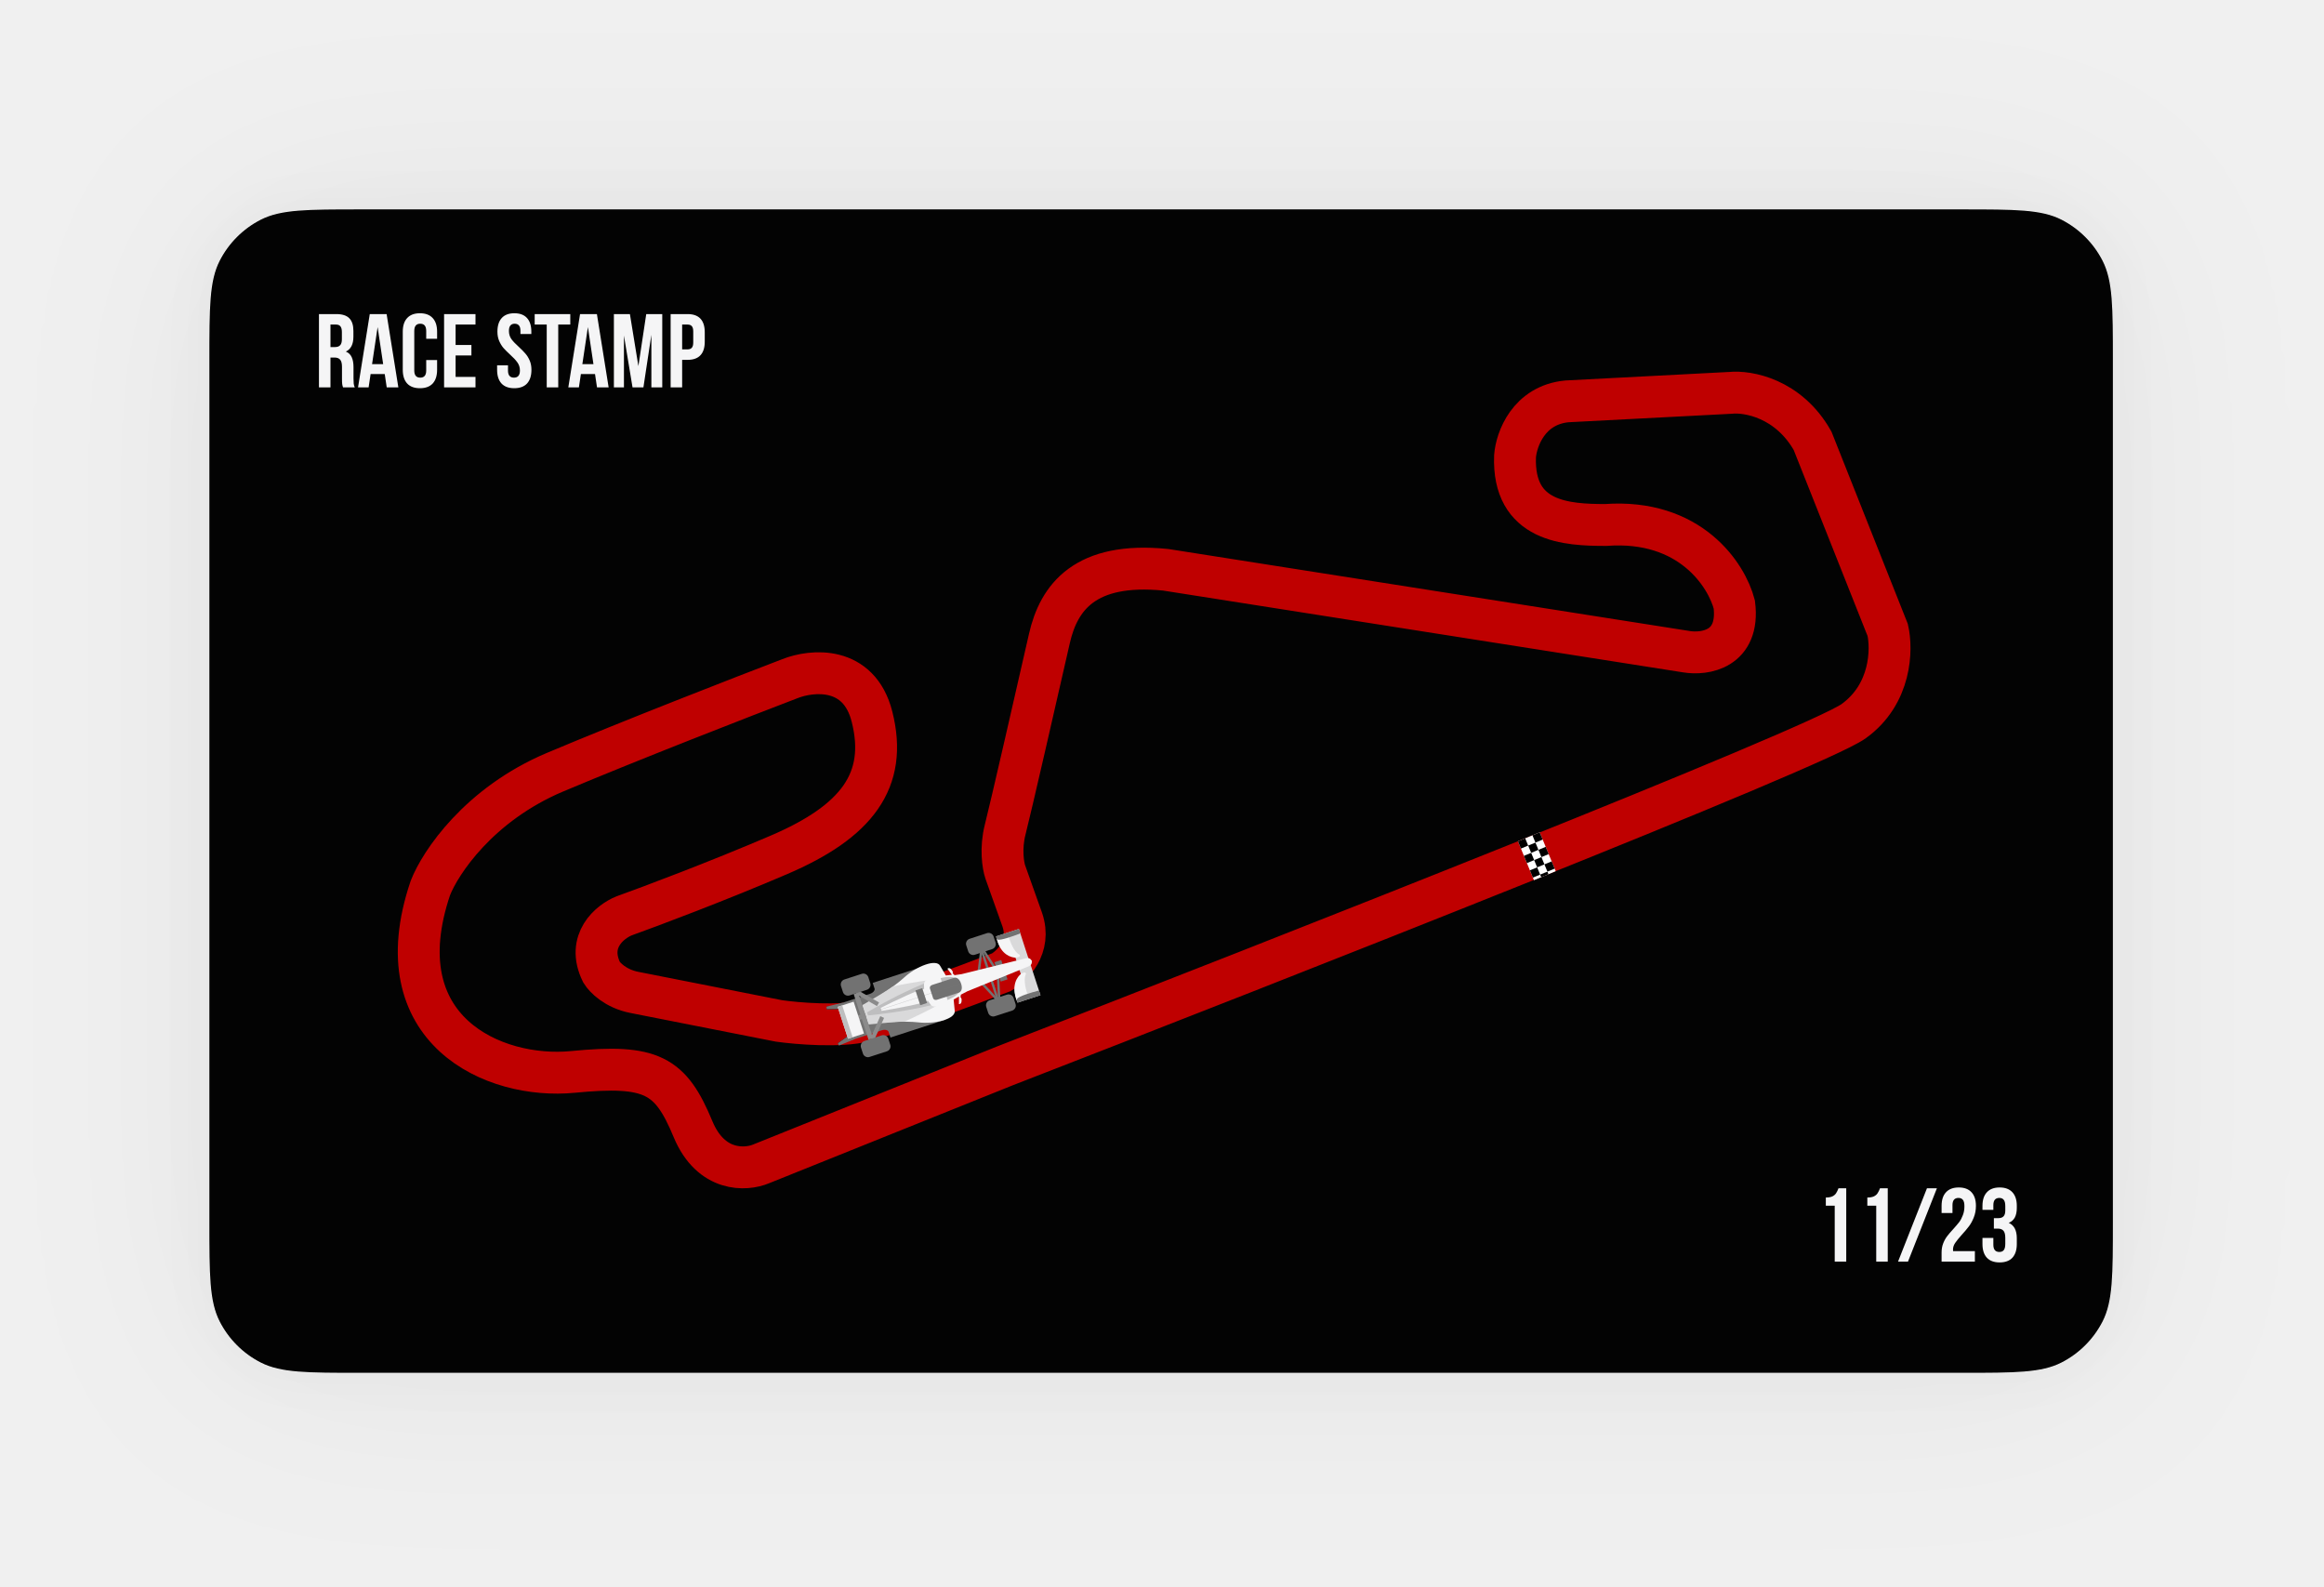
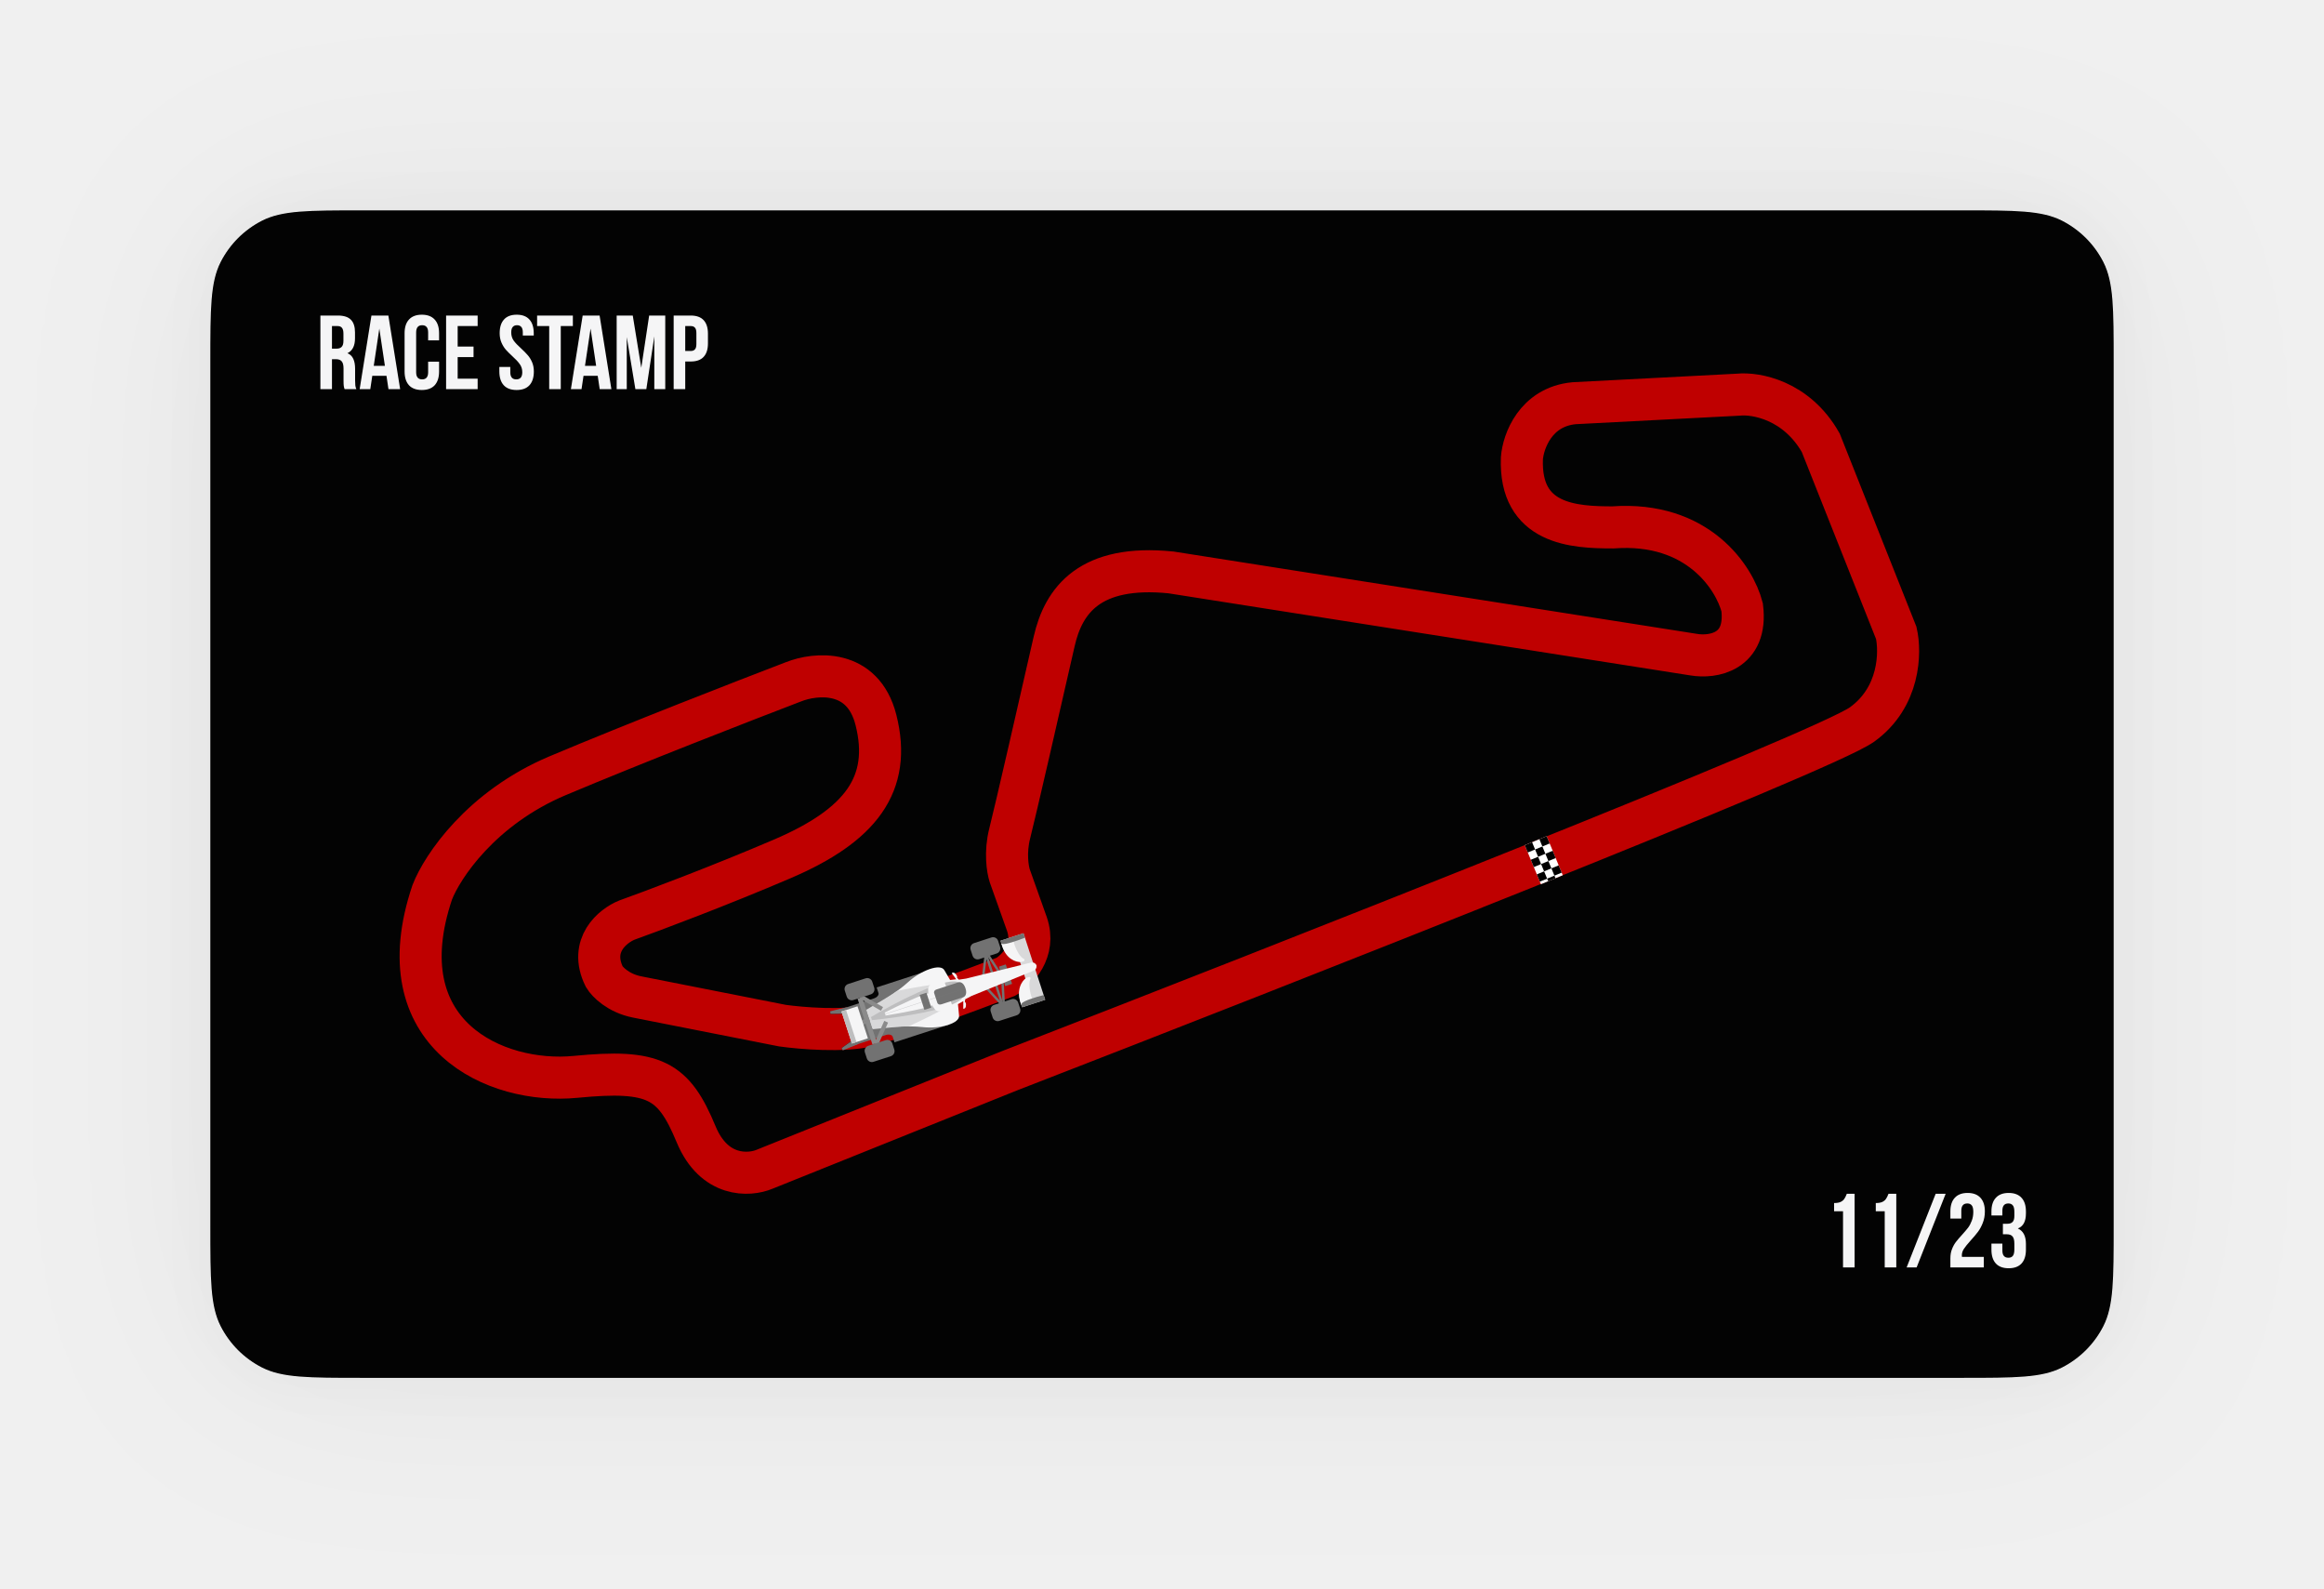
- <svg xmlns="http://www.w3.org/2000/svg" width="444" height="303" viewBox="0 0 444 303" fill="none">
+ <svg xmlns="http://www.w3.org/2000/svg" width="442" height="302" viewBox="0 0 442 302" fill="none">
  <g filter="url(#filter0_dd_715_35128)">
-     <path d="M40 68.8C40 58.719 40 53.679 41.962 49.828C43.688 46.441 46.441 43.688 49.828 41.962C53.679 40 58.719 40 68.8 40H374.867C384.948 40 389.988 40 393.839 41.962C397.225 43.688 399.979 46.441 401.705 49.828C403.667 53.679 403.667 58.719 403.667 68.8V233.45C403.667 243.531 403.667 248.571 401.705 252.422C399.979 255.809 397.225 258.562 393.839 260.288C389.988 262.25 384.948 262.25 374.867 262.25H68.8C58.719 262.25 53.679 262.25 49.828 260.288C46.441 258.562 43.688 255.809 41.962 252.422C40 248.571 40 243.531 40 233.45V68.8Z" fill="#030303" />
+     <path d="M40 68.8C40 58.719 40 53.679 41.962 49.828C43.688 46.441 46.441 43.688 49.828 41.962C53.679 40 58.719 40 68.8 40H373.2C383.281 40 388.321 40 392.172 41.962C395.559 43.688 398.312 46.441 400.038 49.828C402 53.679 402 58.719 402 68.8V233.2C402 243.281 402 248.321 400.038 252.172C398.312 255.559 395.559 258.312 392.172 260.038C388.321 262 383.281 262 373.2 262H68.8C58.719 262 53.679 262 49.828 260.038C46.441 258.312 43.688 255.559 41.962 252.172C40 248.321 40 243.281 40 233.2V68.8Z" fill="#030303" />
    <path d="M348.824 228.76C349.357 228.76 349.777 228.687 350.084 228.54C350.404 228.38 350.637 228.18 350.784 227.94C350.944 227.7 351.097 227.387 351.244 227H352.724V241H350.524V230.32H348.824V228.76ZM356.754 228.76C357.287 228.76 357.707 228.687 358.014 228.54C358.334 228.38 358.567 228.18 358.714 227.94C358.874 227.7 359.027 227.387 359.174 227H360.654V241H358.454V230.32H356.754V228.76ZM370.043 227L364.523 241H362.623L368.143 227H370.043ZM375.301 230.44C375.301 229.84 375.201 229.427 375.001 229.2C374.814 228.96 374.534 228.84 374.161 228.84C373.401 228.84 373.021 229.3 373.021 230.22V231.72H370.941V230.36C370.941 229.227 371.221 228.36 371.781 227.76C372.341 227.147 373.154 226.84 374.221 226.84C375.287 226.84 376.101 227.147 376.661 227.76C377.221 228.36 377.501 229.227 377.501 230.36C377.501 231.147 377.367 231.873 377.101 232.54C376.847 233.193 376.541 233.76 376.181 234.24C375.821 234.72 375.354 235.273 374.781 235.9C374.207 236.54 373.787 237.06 373.521 237.46C373.254 237.86 373.121 238.273 373.121 238.7C373.121 238.833 373.127 238.933 373.141 239H377.301V241H370.941V239.28C370.941 238.627 371.041 238.047 371.241 237.54C371.441 237.02 371.687 236.567 371.981 236.18C372.274 235.793 372.661 235.34 373.141 234.82C373.634 234.273 374.021 233.82 374.301 233.46C374.581 233.087 374.814 232.647 375.001 232.14C375.201 231.633 375.301 231.067 375.301 230.44ZM383.11 230.44C383.11 229.84 383.01 229.427 382.81 229.2C382.624 228.96 382.344 228.84 381.97 228.84C381.21 228.84 380.83 229.3 380.83 230.22V231.12H378.75V230.36C378.75 229.227 379.03 228.36 379.59 227.76C380.15 227.147 380.964 226.84 382.03 226.84C383.097 226.84 383.91 227.147 384.47 227.76C385.03 228.36 385.31 229.227 385.31 230.36V230.72C385.31 231.48 385.184 232.1 384.93 232.58C384.677 233.047 384.29 233.387 383.77 233.6C384.797 234.053 385.31 235.033 385.31 236.54V237.64C385.31 238.773 385.03 239.647 384.47 240.26C383.91 240.86 383.097 241.16 382.03 241.16C380.964 241.16 380.15 240.86 379.59 240.26C379.03 239.647 378.75 238.773 378.75 237.64V236.48H380.83V237.78C380.83 238.7 381.21 239.16 381.97 239.16C382.344 239.16 382.624 239.047 382.81 238.82C383.01 238.58 383.11 238.167 383.11 237.58V236.48C383.11 235.84 382.997 235.387 382.77 235.12C382.544 234.84 382.177 234.7 381.67 234.7H380.93V232.7H381.79C382.23 232.7 382.557 232.587 382.77 232.36C382.997 232.133 383.11 231.753 383.11 231.22V230.44Z" fill="#F5F5F6" />
    <path d="M65.537 74C65.457 73.773 65.403 73.56 65.377 73.36C65.35 73.16 65.337 72.8 65.337 72.28V70.08C65.337 69.44 65.223 68.987 64.997 68.72C64.77 68.44 64.403 68.3 63.897 68.3H63.137V74H60.937V60H64.257C65.39 60 66.217 60.267 66.737 60.8C67.257 61.32 67.517 62.127 67.517 63.22V64.32C67.517 65.76 67.037 66.707 66.077 67.16C66.597 67.373 66.97 67.733 67.197 68.24C67.423 68.733 67.537 69.367 67.537 70.14V72.3C67.537 72.7 67.55 73.027 67.577 73.28C67.603 73.52 67.67 73.76 67.777 74H65.537ZM63.137 66.3H63.997C64.437 66.3 64.763 66.187 64.977 65.96C65.203 65.733 65.317 65.353 65.317 64.82V63.44C65.317 62.933 65.223 62.567 65.037 62.34C64.863 62.113 64.583 62 64.197 62H63.137V66.3ZM73.884 74L73.504 71.46H70.804L70.424 74H68.404L70.644 60H73.864L76.104 74H73.884ZM73.204 69.56L72.144 62.48L71.084 69.56H73.204ZM83.508 70.64C83.508 71.773 83.228 72.647 82.668 73.26C82.108 73.86 81.295 74.16 80.228 74.16C79.162 74.16 78.348 73.86 77.788 73.26C77.228 72.647 76.948 71.773 76.948 70.64V63.36C76.948 62.227 77.228 61.36 77.788 60.76C78.348 60.147 79.162 59.84 80.228 59.84C81.295 59.84 82.108 60.147 82.668 60.76C83.228 61.36 83.508 62.227 83.508 63.36V64.72H81.428V63.22C81.428 62.3 81.048 61.84 80.288 61.84C79.528 61.84 79.148 62.3 79.148 63.22V70.78C79.148 71.687 79.528 72.14 80.288 72.14C81.048 72.14 81.428 71.687 81.428 70.78V68.78H83.508V70.64ZM90.063 65.9V67.9H87.043V72H90.843V74H84.843V60H90.843V62H87.043V65.9H90.063ZM95.032 63.36C95.032 62.227 95.305 61.36 95.852 60.76C96.398 60.147 97.205 59.84 98.272 59.84C99.338 59.84 100.145 60.147 100.692 60.76C101.238 61.36 101.512 62.227 101.512 63.36V63.8H99.432V63.22C99.432 62.74 99.338 62.393 99.152 62.18C98.965 61.953 98.692 61.84 98.332 61.84C97.972 61.84 97.698 61.953 97.512 62.18C97.325 62.393 97.232 62.74 97.232 63.22C97.232 63.807 97.385 64.32 97.692 64.76C98.012 65.2 98.485 65.7 99.112 66.26C99.632 66.74 100.052 67.167 100.372 67.54C100.692 67.9 100.965 68.34 101.192 68.86C101.418 69.38 101.532 69.973 101.532 70.64C101.532 71.773 101.252 72.647 100.692 73.26C100.132 73.86 99.318 74.16 98.252 74.16C97.185 74.16 96.372 73.86 95.812 73.26C95.252 72.647 94.972 71.773 94.972 70.64V69.78H97.052V70.78C97.052 71.687 97.432 72.14 98.192 72.14C98.952 72.14 99.332 71.687 99.332 70.78C99.332 70.193 99.172 69.68 98.852 69.24C98.545 68.8 98.078 68.3 97.452 67.74C96.932 67.26 96.512 66.84 96.192 66.48C95.872 66.107 95.598 65.66 95.372 65.14C95.145 64.62 95.032 64.027 95.032 63.36ZM108.952 60V62H106.652V74H104.452V62H102.152V60H108.952ZM114.059 74L113.679 71.46H110.979L110.599 74H108.579L110.819 60H114.039L116.279 74H114.059ZM113.379 69.56L112.319 62.48L111.259 69.56H113.379ZM123.464 60H126.524V74H124.444V63.96L122.924 74H120.844L119.204 64.1V74H117.284V60H120.344L121.964 69.94L123.464 60ZM131.364 60C132.458 60 133.278 60.293 133.824 60.88C134.371 61.467 134.644 62.327 134.644 63.46V65.28C134.644 66.413 134.371 67.273 133.824 67.86C133.278 68.447 132.458 68.74 131.364 68.74H130.324V74H128.124V60H131.364ZM130.324 66.74H131.364C131.724 66.74 131.991 66.64 132.164 66.44C132.351 66.24 132.444 65.9 132.444 65.42V63.32C132.444 62.84 132.351 62.5 132.164 62.3C131.991 62.1 131.724 62 131.364 62H130.324V66.74Z" fill="#F5F5F6" />
    <path d="M192.05 203.588L145.423 222.33C142.512 223.56 135.831 223.953 132.397 215.689C128.105 205.359 124.552 203.293 109.454 204.768C94.356 206.244 73.04 196.799 82.218 169.645C84.093 164.824 91.484 153.647 106.049 147.508C120.614 141.369 142.019 133.046 150.9 129.651C155.094 127.979 164.103 127.083 166.59 136.883C169.699 149.132 163.63 156.954 148.828 163.299C136.986 168.376 124.157 173.187 119.223 174.958C116.559 176.04 111.97 179.71 114.93 185.731C115.523 186.715 117.595 188.86 121.147 189.568C124.7 190.276 141.081 193.503 148.828 195.028C152.331 195.52 160.492 196.209 165.11 195.028C169.728 193.848 184.501 188.338 191.31 185.731C193.382 184.55 197.083 180.89 195.307 175.696L192.05 166.546C191.656 165.365 191.103 162.089 192.05 158.429C192.998 154.769 198.07 132.603 200.487 121.977C202.278 114.108 207.296 107.308 222.691 108.843L322.162 124.487C325.665 125.077 332.405 124.103 331.339 115.484C329.908 109.926 322.991 99.103 306.768 100.284C299.366 100.284 288.975 99.782 289.449 87.15C289.696 83.952 292.025 77.38 299.366 76.671L330.599 75.048C333.905 74.704 341.671 76.052 346.29 84.198L360.648 120.354C361.487 123.994 361.358 132.574 354.135 137.768C346.911 142.963 243.069 183.812 192.05 203.588Z" stroke-width="8" stroke="#BF0000" />
    <g clip-path="url(#clip0_715_35128)">
      <g clip-path="url(#clip1_715_35128)">
        <rect width="6" height="24" transform="translate(290 160.715) rotate(-22.4086)" fill="white" />
        <rect width="1.5" height="1.5" transform="translate(290 160.715) rotate(-22.4086)" fill="black" />
        <rect width="1.5" height="1.5" transform="translate(291.145 163.488) rotate(-22.4086)" fill="black" />
        <rect width="1.5" height="1.5" transform="translate(292.287 166.262) rotate(-22.4086)" fill="black" />
        <rect width="1.5" height="1.5" transform="translate(291.959 161.53) rotate(-22.4086)" fill="black" />
        <rect width="1.5" height="1.5" transform="translate(293.102 164.303) rotate(-22.4086)" fill="black" />
        <rect width="1.5" height="1.5" transform="translate(294.246 167.077) rotate(-22.4086)" fill="black" />
        <rect width="1.5" height="1.5" transform="translate(292.773 159.571) rotate(-22.4086)" fill="black" />
        <rect width="1.5" height="1.5" transform="translate(293.918 162.345) rotate(-22.4086)" fill="black" />
        <rect width="1.5" height="1.5" transform="translate(295.061 165.119) rotate(-22.4086)" fill="black" />
        <rect width="1.5" height="1.5" transform="translate(296.203 167.891) rotate(-22.4086)" fill="black" />
        <rect width="1.5" height="1.5" transform="translate(294.732 160.386) rotate(-22.4086)" fill="black" />
        <rect width="1.5" height="1.5" transform="translate(295.875 163.16) rotate(-22.4086)" fill="black" />
        <rect width="1.5" height="1.5" transform="translate(297.02 165.932) rotate(-22.4086)" fill="black" />
      </g>
    </g>
    <rect x="191.184" y="187.509" width="3.889" height="1.373" transform="rotate(-108 191.184 187.509)" fill="#727272" />
    <rect x="190.434" y="191.119" width="4.118" height="0.458" transform="rotate(-108 190.434 191.119)" fill="#727272" />
    <rect x="190.229" y="191.007" width="3.977" height="0.458" transform="rotate(-132.851 190.229 191.007)" fill="#727272" />
    <rect width="3.977" height="0.458" transform="matrix(-0.0535086 -0.998567 -0.998567 0.0535086 191.121 190.802)" fill="#727272" />
    <rect width="4.118" height="0.458" transform="matrix(0.309017 0.951057 0.951057 -0.309017 187.322 181.547)" fill="#727272" />
    <rect width="3.977" height="0.458" transform="matrix(-0.119287 0.99286 0.99286 0.119287 187.225 181.76)" fill="#727272" />
    <rect x="188.066" y="181.402" width="3.977" height="0.458" transform="rotate(57.0673 188.066 181.402)" fill="#727272" />
    <path d="M198.471 189.95L194.555 191.223C193.476 188.494 194.66 186.859 195.387 186.382L194.751 184.424L196.491 183.858L198.471 189.95Z" fill="#D9D9DA" stroke-width="0.5" stroke="#D9D9DA" />
    <path d="M195.752 186.025C195.164 187.178 195.846 189.522 196.225 190.441L194.484 191.007C193.405 188.278 194.59 186.643 195.317 186.166L195.752 186.025Z" fill="#F5F5F6" stroke-width="0.5" stroke-linejoin="round" stroke="#F5F5F6" />
    <path d="M198.473 189.951L194.557 191.224L194.486 191.006C194.721 190.545 197.148 189.821 198.331 189.516L198.473 189.951Z" fill="#727272" stroke-width="0.5" stroke="#727272" />
    <path d="M194.5 177.771L190.597 179.039C191.329 181.88 193.243 182.509 194.109 182.468L194.745 184.426L196.479 183.863L194.5 177.771Z" fill="#D9D9DA" stroke-width="0.5" stroke="#D9D9DA" />
    <path d="M194.608 182.548C193.474 182.005 192.688 179.83 192.47 178.913L190.738 179.476C191.422 182.17 193.314 182.741 194.175 182.689L194.608 182.548Z" fill="#F5F5F6" stroke-width="0.5" stroke-linejoin="round" stroke="#F5F5F6" />
    <path d="M194.5 177.771L190.584 179.043L190.647 179.237C191.095 179.433 193.486 178.599 194.626 178.157L194.5 177.771Z" fill="#727272" stroke-width="0.5" stroke="#727272" />
    <path d="M168.469 196.813L160.202 199.499C161.943 198.933 162.624 198.071 162.748 197.71L161.899 195.099L178.869 189.585L180.566 194.807L170.123 198.2L169.769 197.112C169.671 196.81 169.122 196.601 168.469 196.813Z" fill="#727272" />
    <path d="M160.201 199.499L162.747 197.71" stroke-width="0.5" stroke="black" />
    <path d="M162.959 198.362L162.747 197.71L160.201 199.499L162.959 198.362Z" fill="#727272" stroke-width="0.5" stroke="#727272" />
    <path d="M166.21 189.853L157.942 192.539C159.683 191.974 160.742 192.271 161.054 192.49L161.902 195.101L178.872 189.587L177.175 184.366L166.732 187.759L167.086 188.847C167.184 189.148 166.863 189.641 166.21 189.853Z" fill="#727272" />
    <path d="M157.939 192.539L161.051 192.49" stroke-width="0.5" stroke="black" />
    <path d="M160.838 191.838L161.051 192.49L157.939 192.539L160.838 191.838Z" fill="#727272" stroke-width="0.5" stroke="#727272" />
    <path d="M175.434 195.301C172.832 194.991 167.982 195.316 165.883 195.517L165.317 193.777L197.082 183.456C197.308 184.152 196.784 184.515 196.494 184.609L184.811 189.367L183.576 190.009L183.5 190.515C183.731 190.632 183.737 190.999 183.712 191.167C183.708 191.746 183.369 191.84 183.201 191.815L183.212 190.368L182.195 190.939L182.396 193.038C182.673 194.632 178.686 195.687 175.434 195.301Z" fill="#F5F5F6" />
    <path d="M172.671 186.79C170.747 188.57 166.633 191.157 164.816 192.229L165.382 193.969L197.146 183.648C196.92 182.952 196.284 182.967 195.993 183.061L183.745 186.079L182.369 186.285L182.01 185.921C182.127 185.69 181.917 185.39 181.798 185.268C181.454 184.802 181.125 184.925 181.003 185.045L181.863 186.209L180.704 186.345L179.633 184.528C178.92 183.076 175.075 184.566 172.671 186.79Z" fill="#F5F5F6" />
    <path d="M165.947 195.708L165.31 193.75L182.933 188.024L183.357 189.33C182.887 190.252 176.187 193.664 172.751 195.181C171.767 195.116 167.732 195.529 165.947 195.708Z" fill="#D9D9DA" />
    <path d="M164.745 192.011L165.381 193.969L183.004 188.243L182.58 186.937C181.657 186.467 174.231 187.646 170.559 188.438C169.802 189.069 166.295 191.106 164.745 192.011Z" fill="#D9D9DA" />
    <path d="M165.622 193.406C167.813 192.111 171.263 190.223 174.492 188.767C176.106 188.04 177.672 187.417 179.002 187.031C179.666 186.838 180.279 186.703 180.812 186.644C181.34 186.586 181.813 186.601 182.187 186.727L182.306 186.767L182.696 187.97L182.697 187.97L183.208 189.541L183.136 189.644C182.907 189.966 182.533 190.256 182.072 190.519C181.606 190.785 181.031 191.036 180.38 191.27C179.078 191.74 177.445 192.156 175.712 192.516C172.243 193.237 168.342 193.737 165.808 193.977L165.748 193.687L165.622 193.406Z" fill="#BEBEBF" />
    <path d="M168.348 192.787L168.249 192.547C169.524 191.898 171.478 190.938 173.196 190.17C174.055 189.786 174.86 189.448 175.493 189.22C175.808 189.107 176.089 189.018 176.314 188.966C176.399 188.946 176.482 188.932 176.556 188.923L176.535 188.348C176.517 188.162 176.506 187.907 176.606 187.664C176.717 187.396 176.945 187.179 177.329 187.054L179.289 186.42L179.526 186.343L180.427 189.113L180.423 189.114L180.351 188.893L168.364 192.788L168.369 192.81L168.383 192.843L180.367 188.95L181.195 191.497L180.957 191.574L178.999 192.213C178.615 192.337 178.303 192.296 178.056 192.144C177.832 192.006 177.69 191.794 177.596 191.633L177.276 191.155C177.21 191.192 177.135 191.229 177.054 191.263C176.841 191.353 176.562 191.446 176.24 191.54C175.594 191.728 174.744 191.928 173.824 192.122C171.983 192.511 169.838 192.882 168.425 193.106L168.348 192.787Z" fill="#F5F5F6" />
    <path d="M176.568 189.903L177.119 191.6L175.814 192.024L175.263 190.327L176.568 189.903ZM176.2 188.77L176.568 189.902L175.263 190.326L174.895 189.194L176.2 188.77Z" fill="#727272" />
    <path d="M183.625 187.92C183.993 189.051 183.505 189.522 183.214 189.617L179.081 190.96C178.56 191.129 178.327 190.858 178.276 190.701L177.969 189.758L183.625 187.92ZM177.66 188.815C177.609 188.658 177.637 188.301 178.159 188.131L182.293 186.788C182.584 186.694 183.256 186.789 183.623 187.92L177.966 189.758L177.66 188.815Z" fill="#727272" />
    <rect x="185.287" y="182.691" width="3.203" height="5.49" rx="1" transform="rotate(-108 185.287 182.691)" fill="#727272" />
    <rect x="189.107" y="194.438" width="3.203" height="5.49" rx="1" transform="rotate(-108 189.107 194.438)" fill="#727272" />
    <rect x="166.266" y="198.412" width="4.695" height="0.798" transform="rotate(-66.0244 166.266 198.412)" fill="#8B8B8B" />
    <rect x="165.922" y="198.594" width="4.575" height="0.915" transform="rotate(-108 165.922 198.594)" fill="#8B8B8B" />
    <rect x="163.779" y="194.96" width="0.458" height="1.83" transform="rotate(-108 163.779 194.96)" fill="#8B8B8B" />
    <rect width="4.695" height="0.798" transform="matrix(0.865813 0.500368 0.500368 -0.865813 163.482 189.845)" fill="#8B8B8B" />
    <rect width="4.575" height="0.915" transform="matrix(0.309017 0.951057 0.951057 -0.309017 163.098 189.901)" fill="#8B8B8B" />
    <rect width="0.458" height="1.83" transform="matrix(0.309017 0.951057 0.951057 -0.309017 163.5 194.1)" fill="#8B8B8B" />
    <rect x="165.174" y="202.216" width="3.203" height="5.49" rx="1" transform="rotate(-108 165.174 202.216)" fill="#727272" />
    <rect x="162.02" y="198.429" width="6.405" height="3.203" transform="rotate(-108 162.02 198.429)" fill="#F5F5F6" />
    <rect x="162.02" y="198.429" width="6.405" height="0.915" transform="rotate(-108 162.02 198.429)" fill="#BEBEBF" />
    <rect x="161.355" y="190.464" width="3.203" height="5.49" rx="1" transform="rotate(-108 161.355 190.464)" fill="#727272" />
  </g>
  <defs>
-     <filter id="filter0_dd_715_35128" x="0" y="0" width="443.666" height="302.25" filterUnits="userSpaceOnUse" color-interpolation-filters="sRGB">
+     <filter id="filter0_dd_715_35128" x="0" y="0" width="442" height="302" filterUnits="userSpaceOnUse" color-interpolation-filters="sRGB">
      <feFlood flood-opacity="0" result="BackgroundImageFix" />
      <feColorMatrix in="SourceAlpha" type="matrix" values="0 0 0 0 0 0 0 0 0 0 0 0 0 0 0 0 0 0 127 0" result="hardAlpha" />
      <feOffset />
      <feGaussianBlur stdDeviation="20" />
      <feComposite in2="hardAlpha" operator="out" />
      <feColorMatrix type="matrix" values="0 0 0 0 0.012 0 0 0 0 0.012 0 0 0 0 0.012 0 0 0 0.05 0" />
      <feBlend mode="normal" in2="BackgroundImageFix" result="effect1_dropShadow_715_35128" />
      <feColorMatrix in="SourceAlpha" type="matrix" values="0 0 0 0 0 0 0 0 0 0 0 0 0 0 0 0 0 0 127 0" result="hardAlpha" />
      <feOffset />
      <feGaussianBlur stdDeviation="5" />
      <feComposite in2="hardAlpha" operator="out" />
      <feColorMatrix type="matrix" values="0 0 0 0 0.012 0 0 0 0 0.012 0 0 0 0 0.012 0 0 0 0.03 0" />
      <feBlend mode="normal" in2="effect1_dropShadow_715_35128" result="effect2_dropShadow_715_35128" />
      <feBlend mode="normal" in="SourceGraphic" in2="effect2_dropShadow_715_35128" result="shape" />
    </filter>
    <clipPath id="clip0_715_35128">
      <rect width="4.5" height="8.03" fill="white" transform="translate(290 160.715) rotate(-22.4086)" />
    </clipPath>
    <clipPath id="clip1_715_35128">
      <rect width="6" height="24" fill="white" transform="translate(290 160.715) rotate(-22.4086)" />
    </clipPath>
  </defs>
</svg>
